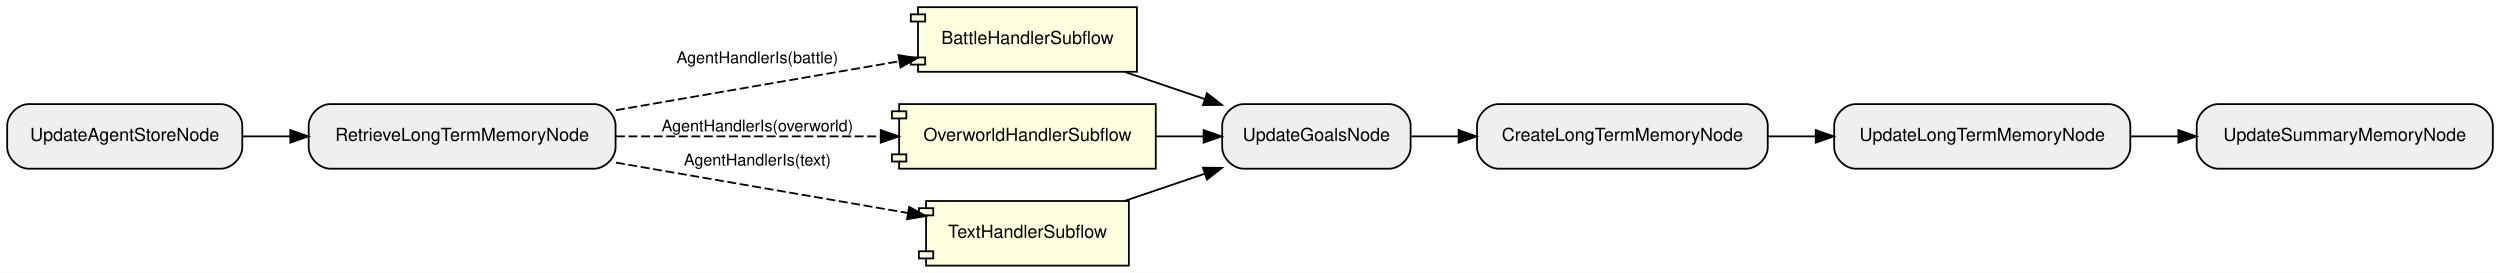
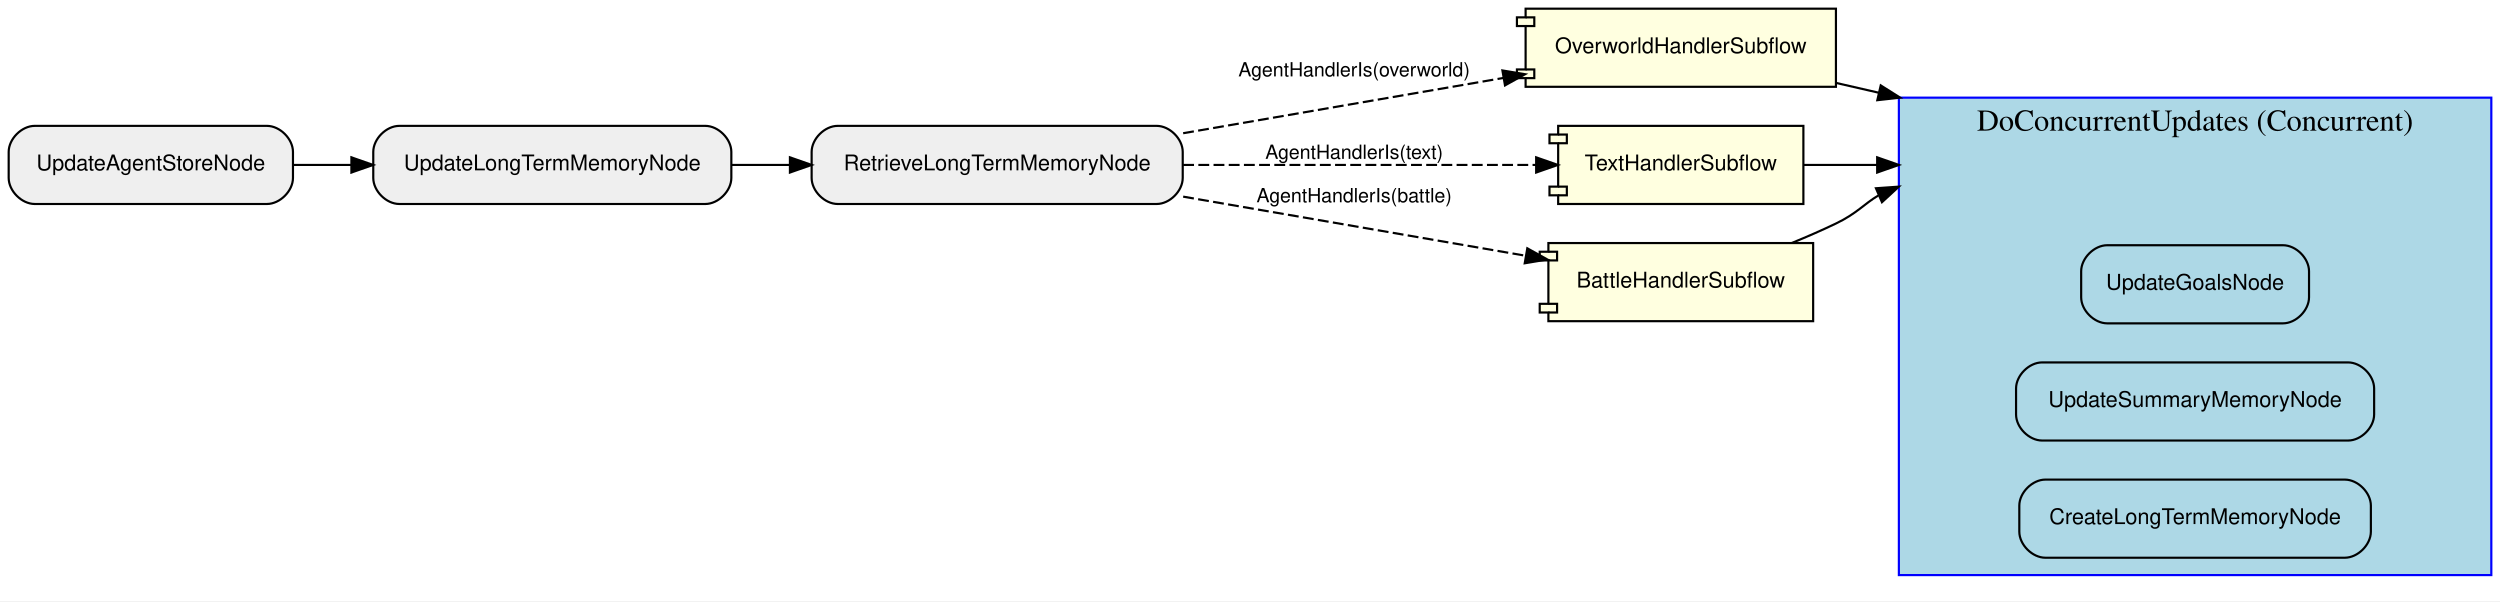
- <svg xmlns="http://www.w3.org/2000/svg" width="1393pt" height="152pt" viewBox="0.00 0.00 1393.00 152.00">
-   <g id="graph0" class="graph" transform="scale(1 1) rotate(0) translate(4 148)">
-     <polygon fill="white" stroke="transparent" points="-4,4 -4,-148 1389,-148 1389,4 -4,4" />
-     <g id="node1" class="node">
-       <polygon fill="lightyellow" stroke="black" points="629.5,-144 507.5,-144 507.5,-140 503.5,-140 503.5,-136 507.5,-136 507.5,-116 503.5,-116 503.5,-112 507.5,-112 507.5,-108 629.5,-108 629.5,-144" />
-       <polyline fill="none" stroke="black" points="507.5,-140 511.5,-140 511.5,-136 507.5,-136 " />
-       <polyline fill="none" stroke="black" points="507.5,-116 511.5,-116 511.5,-112 507.5,-112 " />
-       <text text-anchor="middle" x="568.5" y="-123.5" font-family="Helvetica,sans-Serif" font-size="10.00">BattleHandlerSubflow</text>
+ <svg xmlns="http://www.w3.org/2000/svg" width="1152pt" height="277pt" viewBox="0.00 0.00 1152.00 277.00">
+   <g id="graph0" class="graph" transform="scale(1 1) rotate(0) translate(4 273)">
+     <polygon fill="white" stroke="transparent" points="-4,4 -4,-273 1148,-273 1148,4 -4,4" />
+     <g id="clust1" class="cluster">
+       <polygon fill="lightblue" stroke="blue" points="871,-8 871,-228 1144,-228 1144,-8 871,-8" />
+       <text text-anchor="middle" x="1007.5" y="-212.8" font-family="Times,serif" font-size="14.00">DoConcurrentUpdates (Concurrent)</text>
+     </g>
+     <g id="node3" class="node">
+       <path fill="lightblue" stroke="black" d="M1048,-160C1048,-160 967,-160 967,-160 961,-160 955,-154 955,-148 955,-148 955,-136 955,-136 955,-130 961,-124 967,-124 967,-124 1048,-124 1048,-124 1054,-124 1060,-130 1060,-136 1060,-136 1060,-148 1060,-148 1060,-154 1054,-160 1048,-160" />
+       <text text-anchor="middle" x="1007.5" y="-139.5" font-family="Helvetica,sans-Serif" font-size="10.00">UpdateGoalsNode</text>
+     </g>
+     <g id="node4" class="node">
+       <path fill="lightblue" stroke="black" d="M1078,-106C1078,-106 937,-106 937,-106 931,-106 925,-100 925,-94 925,-94 925,-82 925,-82 925,-76 931,-70 937,-70 937,-70 1078,-70 1078,-70 1084,-70 1090,-76 1090,-82 1090,-82 1090,-94 1090,-94 1090,-100 1084,-106 1078,-106" />
+       <text text-anchor="middle" x="1007.5" y="-85.5" font-family="Helvetica,sans-Serif" font-size="10.00">UpdateSummaryMemoryNode</text>
+     </g>
+     <g id="node5" class="node">
+       <path fill="lightblue" stroke="black" d="M1076.5,-52C1076.5,-52 938.5,-52 938.5,-52 932.5,-52 926.5,-46 926.5,-40 926.5,-40 926.5,-28 926.5,-28 926.5,-22 932.5,-16 938.5,-16 938.5,-16 1076.5,-16 1076.5,-16 1082.5,-16 1088.5,-22 1088.5,-28 1088.5,-28 1088.5,-40 1088.5,-40 1088.5,-46 1082.5,-52 1076.5,-52" />
+       <text text-anchor="middle" x="1007.5" y="-31.5" font-family="Helvetica,sans-Serif" font-size="10.00">CreateLongTermMemoryNode</text>
    </g>
    <g id="node6" class="node">
-       <path fill="#efefef" stroke="black" d="M770,-90C770,-90 689,-90 689,-90 683,-90 677,-84 677,-78 677,-78 677,-66 677,-66 677,-60 683,-54 689,-54 689,-54 770,-54 770,-54 776,-54 782,-60 782,-66 782,-66 782,-78 782,-78 782,-84 776,-90 770,-90" />
-       <text text-anchor="middle" x="729.5" y="-69.5" font-family="Helvetica,sans-Serif" font-size="10.00">UpdateGoalsNode</text>
+       <path fill="#efefef" stroke="black" d="M321,-215C321,-215 180,-215 180,-215 174,-215 168,-209 168,-203 168,-203 168,-191 168,-191 168,-185 174,-179 180,-179 180,-179 321,-179 321,-179 327,-179 333,-185 333,-191 333,-191 333,-203 333,-203 333,-209 327,-215 321,-215" />
+       <text text-anchor="middle" x="250.5" y="-194.5" font-family="Helvetica,sans-Serif" font-size="10.00">UpdateLongTermMemoryNode</text>
+     </g>
+     <g id="node9" class="node">
+       <path fill="#efefef" stroke="black" d="M529,-215C529,-215 382,-215 382,-215 376,-215 370,-209 370,-203 370,-203 370,-191 370,-191 370,-185 376,-179 382,-179 382,-179 529,-179 529,-179 535,-179 541,-185 541,-191 541,-191 541,-203 541,-203 541,-209 535,-215 529,-215" />
+       <text text-anchor="middle" x="455.5" y="-194.5" font-family="Helvetica,sans-Serif" font-size="10.00">RetrieveLongTermMemoryNode</text>
+     </g>
+     <g id="edge2" class="edge">
+       <path fill="none" stroke="black" d="M333.19,-197C342,-197 351.01,-197 359.95,-197" />
+       <polygon fill="black" stroke="black" points="360,-200.5 370,-197 360,-193.5 360,-200.5" />
+     </g>
+     <g id="node7" class="node">
+       <path fill="#efefef" stroke="black" d="M119,-215C119,-215 12,-215 12,-215 6,-215 0,-209 0,-203 0,-203 0,-191 0,-191 0,-185 6,-179 12,-179 12,-179 119,-179 119,-179 125,-179 131,-185 131,-191 131,-191 131,-203 131,-203 131,-209 125,-215 119,-215" />
+       <text text-anchor="middle" x="65.5" y="-194.5" font-family="Helvetica,sans-Serif" font-size="10.00">UpdateAgentStoreNode</text>
+     </g>
+     <g id="edge1" class="edge">
+       <path fill="none" stroke="black" d="M131.02,-197C139.69,-197 148.72,-197 157.75,-197" />
+       <polygon fill="black" stroke="black" points="157.93,-200.5 167.93,-197 157.93,-193.5 157.93,-200.5" />
+     </g>
+     <g id="node8" class="node">
+       <polygon fill="lightyellow" stroke="black" points="842,-269 699,-269 699,-265 695,-265 695,-261 699,-261 699,-241 695,-241 695,-237 699,-237 699,-233 842,-233 842,-269" />
+       <polyline fill="none" stroke="black" points="699,-265 703,-265 703,-261 699,-261 " />
+       <polyline fill="none" stroke="black" points="699,-241 703,-241 703,-237 699,-237 " />
+       <text text-anchor="middle" x="770.5" y="-248.5" font-family="Helvetica,sans-Serif" font-size="10.00">OverworldHandlerSubflow</text>
+     </g>
+     <g id="edge8" class="edge">
+       <path fill="none" stroke="black" d="M842.01,-234.8C848.38,-233.33 854.97,-231.82 861.68,-230.28" />
+       <polygon fill="black" stroke="black" points="862.64,-233.65 871.6,-228 861.07,-226.83 862.64,-233.65" />
+     </g>
+     <g id="edge3" class="edge">
+       <path fill="none" stroke="black" stroke-dasharray="5,2" d="M541.2,-211.61C587.07,-219.53 643.44,-229.25 688.69,-237.06" />
+       <polygon fill="black" stroke="black" points="688.31,-240.54 698.76,-238.8 689.5,-233.65 688.31,-240.54" />
+       <text text-anchor="middle" x="620" y="-237.8" font-family="Helvetica,sans-Serif" font-size="9.00">AgentHandlerIs(overworld)</text>
+     </g>
+     <g id="node10" class="node">
+       <polygon fill="lightyellow" stroke="black" points="827,-215 714,-215 714,-211 710,-211 710,-207 714,-207 714,-187 710,-187 710,-183 714,-183 714,-179 827,-179 827,-215" />
+       <polyline fill="none" stroke="black" points="714,-211 718,-211 718,-207 714,-207 " />
+       <polyline fill="none" stroke="black" points="714,-187 718,-187 718,-183 714,-183 " />
+       <text text-anchor="middle" x="770.5" y="-194.5" font-family="Helvetica,sans-Serif" font-size="10.00">TextHandlerSubflow</text>
+     </g>
+     <g id="edge5" class="edge">
+       <path fill="none" stroke="black" stroke-dasharray="5,2" d="M541.2,-197C592.31,-197 656.46,-197 703.73,-197" />
+       <polygon fill="black" stroke="black" points="703.86,-200.5 713.86,-197 703.86,-193.5 703.86,-200.5" />
+       <text text-anchor="middle" x="620" y="-199.8" font-family="Helvetica,sans-Serif" font-size="9.00">AgentHandlerIs(text)</text>
+     </g>
+     <g id="node11" class="node">
+       <polygon fill="lightyellow" stroke="black" points="831.5,-161 709.5,-161 709.5,-157 705.5,-157 705.5,-153 709.5,-153 709.5,-133 705.5,-133 705.5,-129 709.5,-129 709.5,-125 831.5,-125 831.5,-161" />
+       <polyline fill="none" stroke="black" points="709.5,-157 713.5,-157 713.5,-153 709.5,-153 " />
+       <polyline fill="none" stroke="black" points="709.5,-133 713.5,-133 713.5,-129 709.5,-129 " />
+       <text text-anchor="middle" x="770.5" y="-140.5" font-family="Helvetica,sans-Serif" font-size="10.00">BattleHandlerSubflow</text>
+     </g>
+     <g id="edge4" class="edge">
+       <path fill="none" stroke="black" stroke-dasharray="5,2" d="M541.2,-182.39C590.62,-173.86 652.24,-163.23 699,-155.16" />
+       <polygon fill="black" stroke="black" points="699.78,-158.58 709.04,-153.43 698.59,-151.68 699.78,-158.58" />
+       <text text-anchor="middle" x="620" y="-179.8" font-family="Helvetica,sans-Serif" font-size="9.00">AgentHandlerIs(battle)</text>
    </g>
    <g id="edge6" class="edge">
-       <path fill="none" stroke="black" d="M622.89,-107.87C637.17,-103.02 652.72,-97.74 667.38,-92.76" />
-       <polygon fill="black" stroke="black" points="668.53,-96.06 676.87,-89.53 666.28,-89.44 668.53,-96.06" />
-     </g>
-     <g id="node2" class="node">
-       <path fill="#efefef" stroke="black" d="M969,-90C969,-90 831,-90 831,-90 825,-90 819,-84 819,-78 819,-78 819,-66 819,-66 819,-60 825,-54 831,-54 831,-54 969,-54 969,-54 975,-54 981,-60 981,-66 981,-66 981,-78 981,-78 981,-84 975,-90 969,-90" />
-       <text text-anchor="middle" x="900" y="-69.5" font-family="Helvetica,sans-Serif" font-size="10.00">CreateLongTermMemoryNode</text>
-     </g>
-     <g id="node7" class="node">
-       <path fill="#efefef" stroke="black" d="M1171,-90C1171,-90 1030,-90 1030,-90 1024,-90 1018,-84 1018,-78 1018,-78 1018,-66 1018,-66 1018,-60 1024,-54 1030,-54 1030,-54 1171,-54 1171,-54 1177,-54 1183,-60 1183,-66 1183,-66 1183,-78 1183,-78 1183,-84 1177,-90 1171,-90" />
-       <text text-anchor="middle" x="1100.5" y="-69.5" font-family="Helvetica,sans-Serif" font-size="10.00">UpdateLongTermMemoryNode</text>
-     </g>
-     <g id="edge9" class="edge">
-       <path fill="none" stroke="black" d="M981.17,-72C989.83,-72 998.69,-72 1007.48,-72" />
-       <polygon fill="black" stroke="black" points="1007.74,-75.5 1017.74,-72 1007.74,-68.5 1007.74,-75.5" />
-     </g>
-     <g id="node3" class="node">
-       <polygon fill="lightyellow" stroke="black" points="640,-90 497,-90 497,-86 493,-86 493,-82 497,-82 497,-62 493,-62 493,-58 497,-58 497,-54 640,-54 640,-90" />
-       <polyline fill="none" stroke="black" points="497,-86 501,-86 501,-82 497,-82 " />
-       <polyline fill="none" stroke="black" points="497,-62 501,-62 501,-58 497,-58 " />
-       <text text-anchor="middle" x="568.5" y="-69.5" font-family="Helvetica,sans-Serif" font-size="10.00">OverworldHandlerSubflow</text>
+       <path fill="none" stroke="black" d="M827.19,-197C837.7,-197 849.14,-197 860.98,-197" />
+       <polygon fill="black" stroke="black" points="861,-200.5 871,-197 861,-193.5 861,-200.5" />
    </g>
    <g id="edge7" class="edge">
-       <path fill="none" stroke="black" d="M640.17,-72C648.99,-72 657.96,-72 666.63,-72" />
-       <polygon fill="black" stroke="black" points="666.65,-75.5 676.65,-72 666.65,-68.5 666.65,-75.5" />
-     </g>
-     <g id="node4" class="node">
-       <polygon fill="lightyellow" stroke="black" points="625,-36 512,-36 512,-32 508,-32 508,-28 512,-28 512,-8 508,-8 508,-4 512,-4 512,0 625,0 625,-36" />
-       <polyline fill="none" stroke="black" points="512,-32 516,-32 516,-28 512,-28 " />
-       <polyline fill="none" stroke="black" points="512,-8 516,-8 516,-4 512,-4 " />
-       <text text-anchor="middle" x="568.5" y="-15.5" font-family="Helvetica,sans-Serif" font-size="10.00">TextHandlerSubflow</text>
-     </g>
-     <g id="edge5" class="edge">
-       <path fill="none" stroke="black" d="M622.89,-36.13C637.17,-40.98 652.72,-46.26 667.38,-51.24" />
-       <polygon fill="black" stroke="black" points="666.28,-54.56 676.87,-54.47 668.53,-47.94 666.28,-54.56" />
-     </g>
-     <g id="node5" class="node">
-       <path fill="#efefef" stroke="black" d="M1373,-90C1373,-90 1232,-90 1232,-90 1226,-90 1220,-84 1220,-78 1220,-78 1220,-66 1220,-66 1220,-60 1226,-54 1232,-54 1232,-54 1373,-54 1373,-54 1379,-54 1385,-60 1385,-66 1385,-66 1385,-78 1385,-78 1385,-84 1379,-90 1373,-90" />
-       <text text-anchor="middle" x="1302.5" y="-69.5" font-family="Helvetica,sans-Serif" font-size="10.00">UpdateSummaryMemoryNode</text>
-     </g>
-     <g id="edge8" class="edge">
-       <path fill="none" stroke="black" d="M782.43,-72C790.79,-72 799.65,-72 808.61,-72" />
-       <polygon fill="black" stroke="black" points="808.73,-75.5 818.73,-72 808.73,-68.5 808.73,-75.5" />
-     </g>
-     <g id="edge10" class="edge">
-       <path fill="none" stroke="black" d="M1183.14,-72C1191.83,-72 1200.72,-72 1209.52,-72" />
-       <polygon fill="black" stroke="black" points="1209.8,-75.5 1219.8,-72 1209.8,-68.5 1209.8,-75.5" />
-     </g>
-     <g id="node8" class="node">
-       <path fill="#efefef" stroke="black" d="M119,-90C119,-90 12,-90 12,-90 6,-90 0,-84 0,-78 0,-78 0,-66 0,-66 0,-60 6,-54 12,-54 12,-54 119,-54 119,-54 125,-54 131,-60 131,-66 131,-66 131,-78 131,-78 131,-84 125,-90 119,-90" />
-       <text text-anchor="middle" x="65.5" y="-69.5" font-family="Helvetica,sans-Serif" font-size="10.00">UpdateAgentStoreNode</text>
-     </g>
-     <g id="node9" class="node">
-       <path fill="#efefef" stroke="black" d="M327,-90C327,-90 180,-90 180,-90 174,-90 168,-84 168,-78 168,-78 168,-66 168,-66 168,-60 174,-54 180,-54 180,-54 327,-54 327,-54 333,-54 339,-60 339,-66 339,-66 339,-78 339,-78 339,-84 333,-90 327,-90" />
-       <text text-anchor="middle" x="253.5" y="-69.5" font-family="Helvetica,sans-Serif" font-size="10.00">RetrieveLongTermMemoryNode</text>
-     </g>
-     <g id="edge1" class="edge">
-       <path fill="none" stroke="black" d="M131.03,-72C139.65,-72 148.62,-72 157.62,-72" />
-       <polygon fill="black" stroke="black" points="157.77,-75.5 167.77,-72 157.77,-68.5 157.77,-75.5" />
-     </g>
-     <g id="edge3" class="edge">
-       <path fill="none" stroke="black" stroke-dasharray="5,2" d="M339.2,-86.61C388.62,-95.14 450.24,-105.77 497,-113.84" />
-       <polygon fill="black" stroke="black" points="496.59,-117.32 507.04,-115.57 497.78,-110.42 496.59,-117.32" />
-       <text text-anchor="middle" x="418" y="-112.8" font-family="Helvetica,sans-Serif" font-size="9.00">AgentHandlerIs(battle)</text>
-     </g>
-     <g id="edge2" class="edge">
-       <path fill="none" stroke="black" stroke-dasharray="5,2" d="M339.2,-72C385.07,-72 441.44,-72 486.69,-72" />
-       <polygon fill="black" stroke="black" points="486.76,-75.5 496.76,-72 486.76,-68.5 486.76,-75.5" />
-       <text text-anchor="middle" x="418" y="-74.8" font-family="Helvetica,sans-Serif" font-size="9.00">AgentHandlerIs(overworld)</text>
-     </g>
-     <g id="edge4" class="edge">
-       <path fill="none" stroke="black" stroke-dasharray="5,2" d="M339.2,-57.39C390.31,-48.57 454.46,-37.5 501.73,-29.35" />
-       <polygon fill="black" stroke="black" points="502.6,-32.75 511.86,-27.6 501.41,-25.85 502.6,-32.75" />
-       <text text-anchor="middle" x="418" y="-55.8" font-family="Helvetica,sans-Serif" font-size="9.00">AgentHandlerIs(text)</text>
+       <path fill="none" stroke="black" d="M821.62,-161.02C828.54,-163.85 835.5,-166.88 842,-170 851.68,-174.65 855.06,-179.1 861.49,-182.89" />
+       <polygon fill="black" stroke="black" points="860.43,-186.25 871,-187 863.21,-179.82 860.43,-186.25" />
    </g>
  </g>
</svg>
